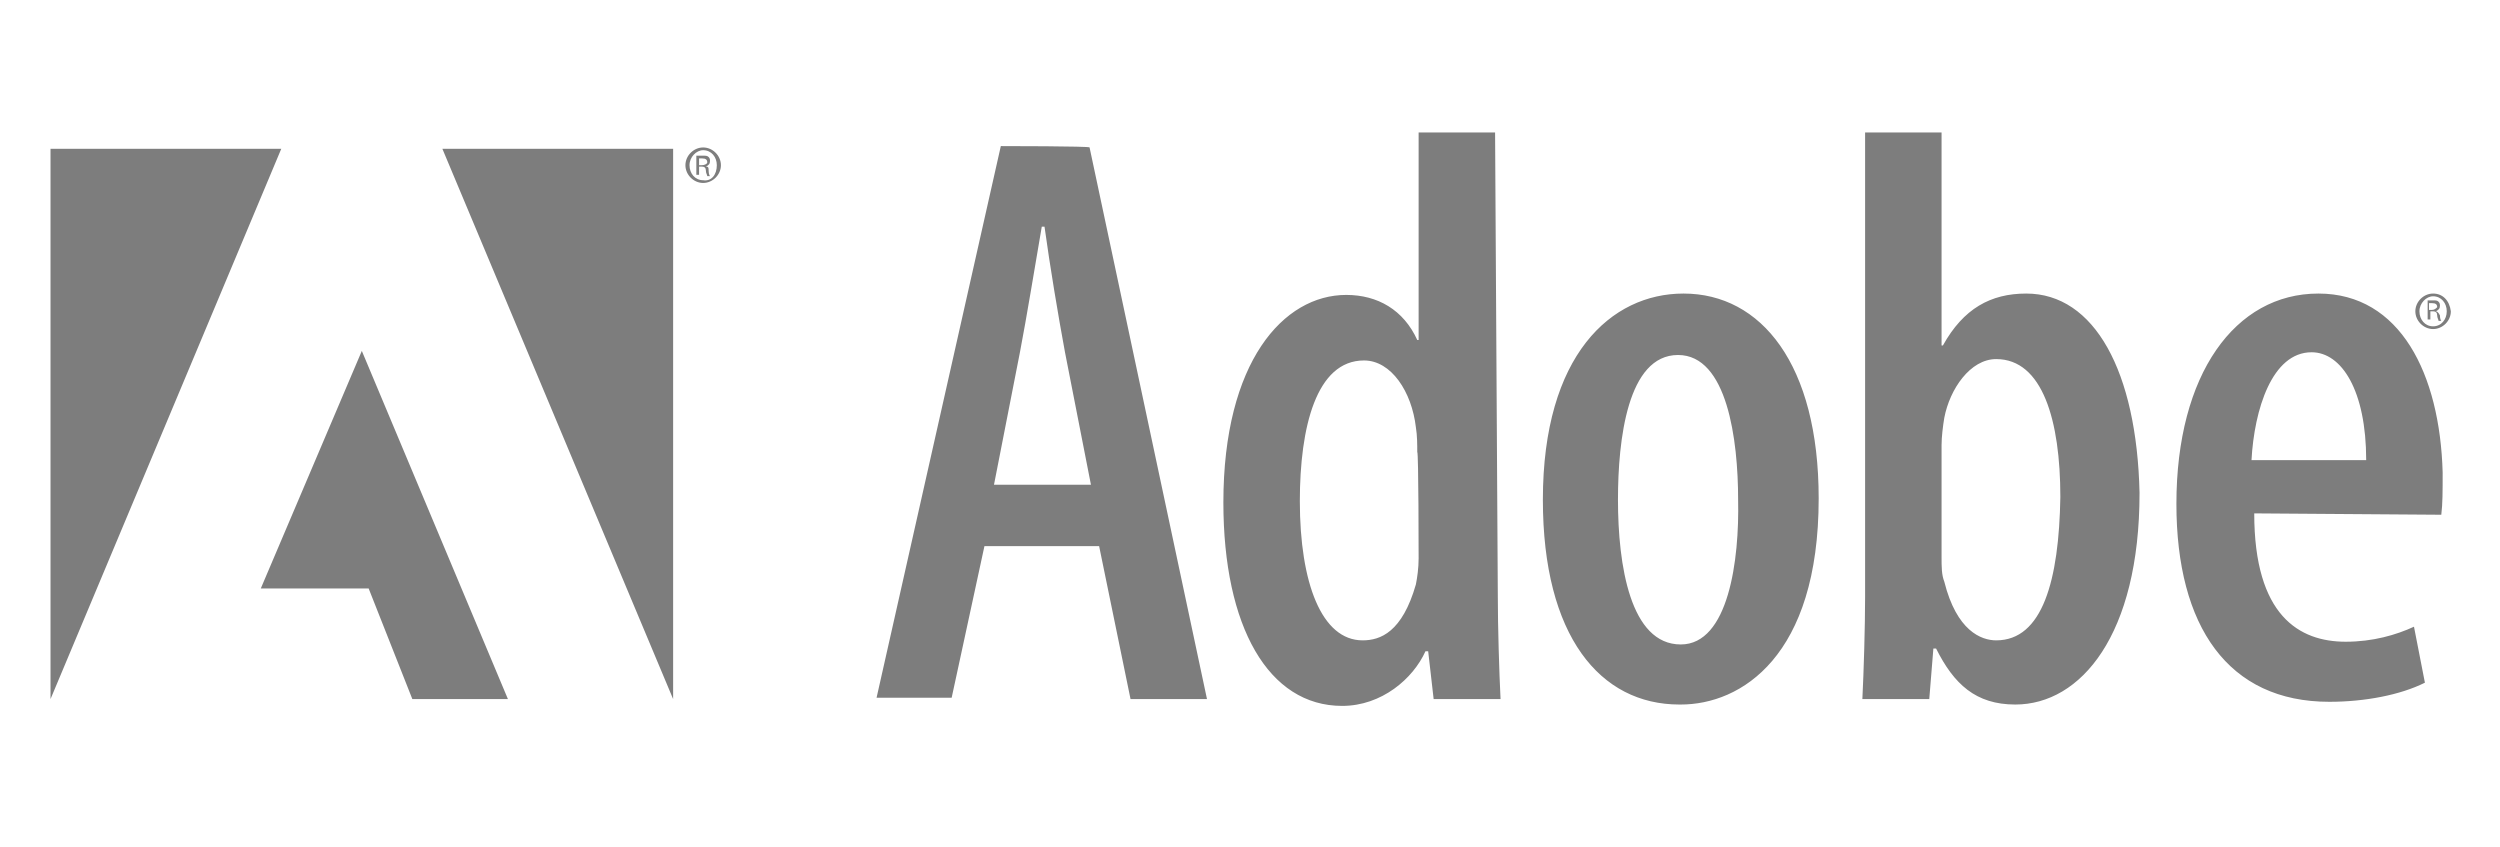
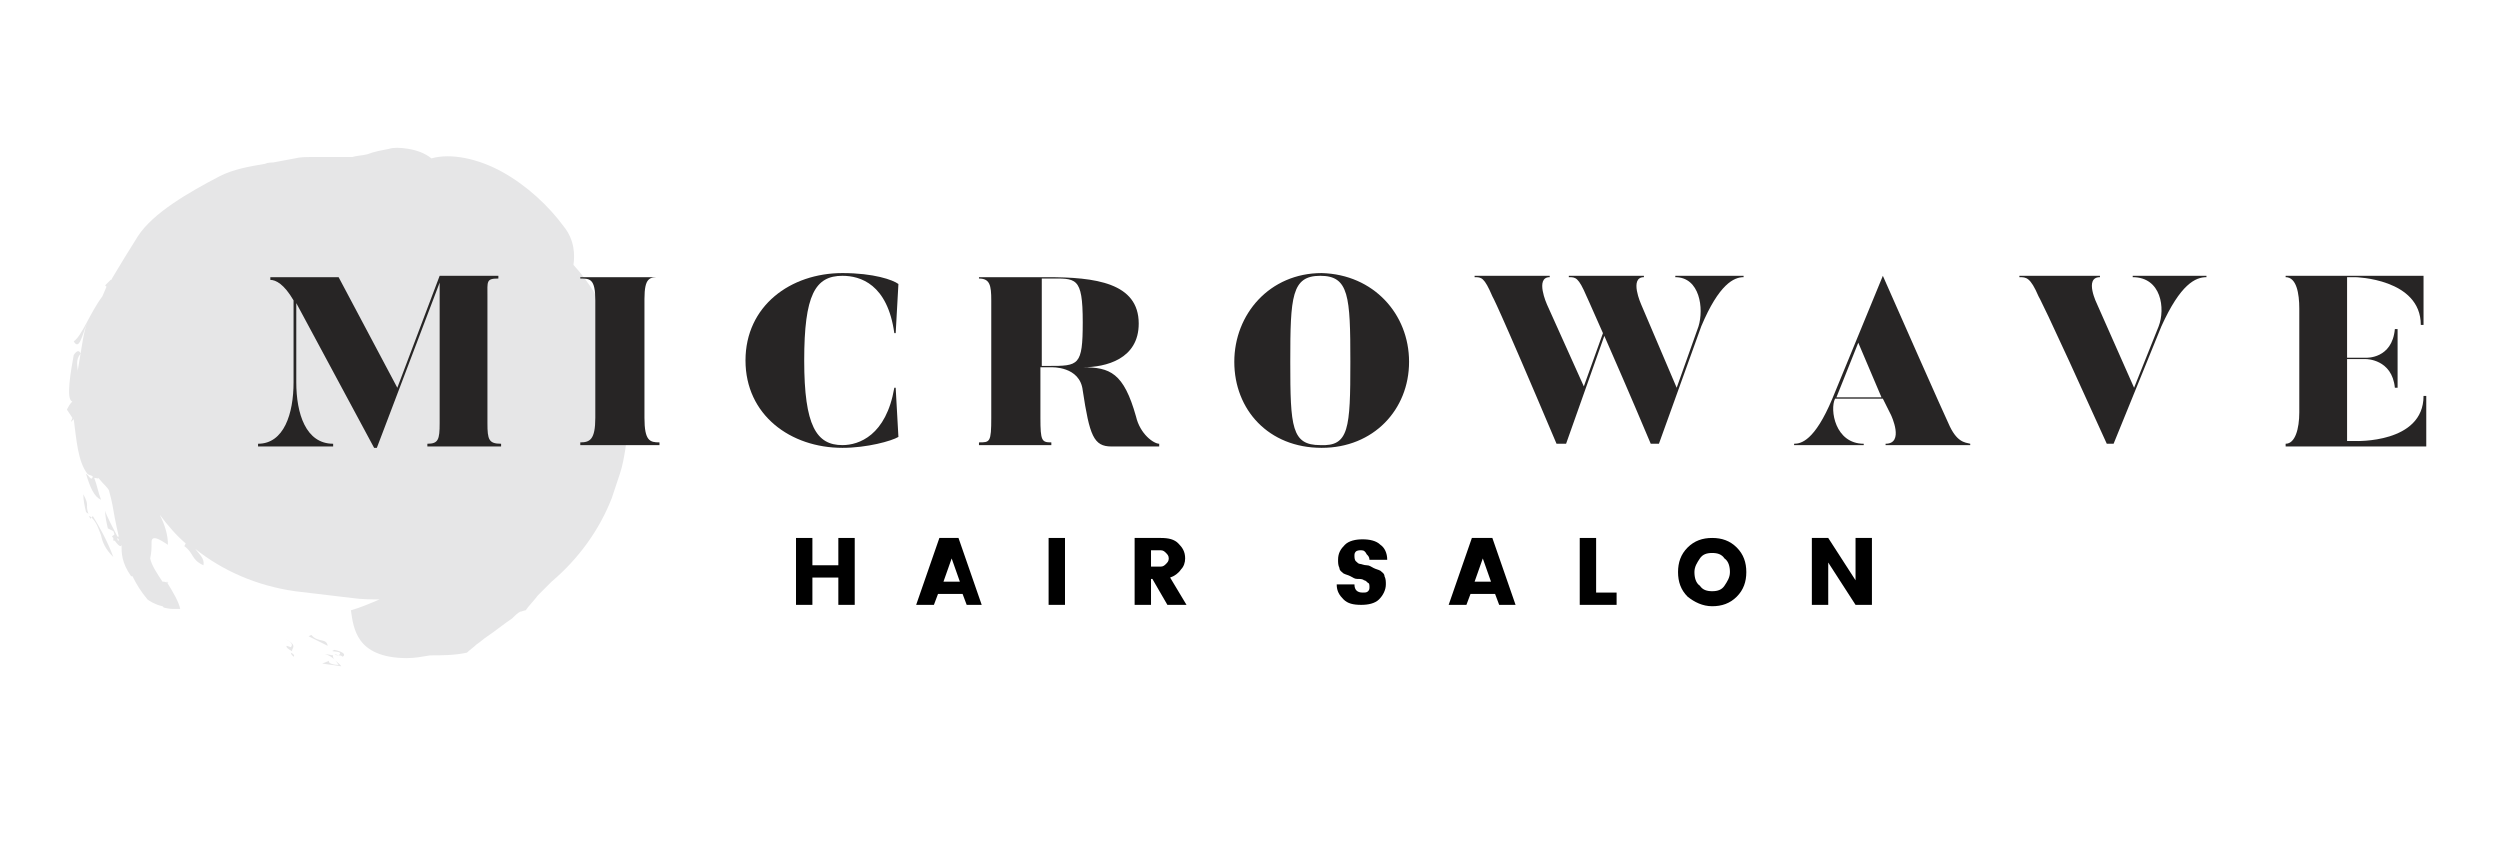
<svg xmlns="http://www.w3.org/2000/svg" version="1.1" id="Ebene_1" x="0px" y="0px" viewBox="0 0 183.1 62" style="enable-background:new 0 0 183.1 62;" xml:space="preserve">
  <style type="text/css">
- 	.st0{fill:#7D7D7D;}
+ 	.st0{fill:#E6E6E7;}
+ 	.st1{fill:#272525;}
</style>
  <g>
-     <polygon class="st0" points="3.7,10.9 3.7,51.2 20.6,10.9  " />
-     <polygon class="st0" points="32.4,10.9 49.3,51.2 49.3,10.9  " />
-     <polygon class="st0" points="19.1,43.1 27,43.1 30.2,51.2 37.2,51.2 26.5,25.7  " />
+     <g id="XMLID_2230_">
+       <g id="XMLID_2249_">
+         <path id="XMLID_2250_" class="st0" d="M45.8,29.4c0-1.9-0.3-3.8-1-5.5c-0.7-1.7-1.7-3.3-2.8-4.5c0.1-0.7,0.1-1.8-0.7-2.8     c-1.1-1.5-2.7-3-4.5-4c-1.8-1-3.8-1.4-5.2-1c-0.5-0.4-1.1-0.6-1.7-0.7c-0.6-0.1-1.1-0.1-1.4,0c-0.5,0.1-1.1,0.2-1.6,0.4     c-0.4,0.1-0.8,0.1-1.1,0.2c-0.1,0-0.1,0-0.2,0c-0.9,0-1.8,0-2.7,0c-0.5,0-0.9,0-1.3,0.1c-0.5,0.1-1.1,0.2-1.6,0.3     c0,0,0.1,0,0.1,0c-0.2,0-0.5,0-0.7,0.1c-1.2,0.2-2.3,0.4-3.3,0.9c-2.3,1.2-4.9,2.7-6,4.4c-0.7,1.1-1.3,2.1-1.9,3.1     c0,0,0,0.1-0.1,0.1c-0.1,0.1-0.3,0.3-0.4,0.4c0,0,0,0,0,0l0,0c-0.1,0.2-0.3,0.4-0.4,0.6c0.1-0.2,0.3-0.4,0.4-0.6L7.8,21     c-0.1,0.2-0.2,0.5-0.3,0.7c-0.9,1.2-1.5,2.9-2.1,3.3c0.4,0.7,0.6-0.4,1-1.4c-0.2,0.5-0.3,1.1-0.4,1.7c-0.1,0.6-0.2,1.2-0.3,1.8     c0,0.1,0,0.1,0,0.2c0-0.5-0.2-0.9,0.2-1.4c-0.1-0.3-0.3-0.2-0.5,0.1c-0.2,1.1-0.6,3.3-0.1,3.4C5.1,29.6,5,29.8,4.9,30l0.4,0.6     c0,0.1-0.1,0.2-0.1,0.3c0.1-0.1,0.1-0.1,0.2-0.2c0.2,1.5,0.3,3.1,1,4c0.1,0.1,0.3,0.1,0.4,0.2c-0.1,0.4-0.3-0.1-0.5-0.2     c0.3,1,0.6,1.7,1.1,1.9c-0.2-0.5-0.3-1.1-0.5-1.6c0.2,0,0.3,0.1,0.3,0c0.4,0.5,0.8,0.8,0.8,1c0.2,0.7,0.3,1.3,0.4,1.9     c0,0,0,0,0,0c0,0,0,0,0,0c0.1,0.5,0.2,1,0.3,1.4c0,0-0.1,0-0.1,0c-0.3-0.6-0.8-1.5-0.9-1.9c0,0.4,0.1,0.9,0.2,1.3l0.4,0.2     c0.1,0.2,0.1,0.3,0,0.3c0,0,0,0,0,0c0,0-0.1,0.1-0.1,0.1c0,0,0,0,0.1,0.1c0,0,0,0.1,0,0.2l0.1,0c0.1,0.1,0.2,0.3,0.4,0.4     c0,0,0.1,0,0.1-0.1c0,0.6,0,1.3,0.7,2.3c0,0,0,0,0.1,0c0.3,0.6,0.6,1.1,1.1,1.7c0.1,0.1,0.6,0.4,1.1,0.5c0,0,0.1,0.1,0.1,0.1     c0.4,0.1,0.6,0.1,0.8,0.1c0.2,0,0.3,0,0.4,0c-0.1-0.5-0.5-1.2-1-2c0.1,0,0.1,0.1,0.2,0.1L12,42.6c0,0-0.1,0-0.1,0     c-0.4-0.6-0.8-1.2-0.9-1.7c0.1-0.5,0.1-0.7,0.1-1.2c0-0.7,1,0.1,1.2,0.2c0-0.7-0.2-1.4-0.6-2.2c0.6,0.8,1.2,1.5,1.9,2.1L13.5,40     c0.7,0.5,0.5,1,1.4,1.4l0,0l0,0c0.1-0.5-0.3-0.8-0.6-1.2c2,1.6,4.5,2.7,7.3,3.1l4.2,0.5c0.7,0.1,1.4,0.1,2,0.1     c-0.7,0.3-1.4,0.6-2.1,0.8c0.1,0.7,0.2,1.5,0.7,2.2c0.5,0.7,1.5,1.3,3.4,1.3c0.6,0,1.1-0.1,1.7-0.2c0.8,0,1.8,0,2.7-0.2     c0.2-0.2,0.5-0.4,0.7-0.6c0.3-0.2,0.5-0.4,0.8-0.6c0.6-0.4,1.2-0.9,1.8-1.3c0.2-0.2,0.4-0.4,0.6-0.5c0.1,0,0.3-0.1,0.4-0.1     c0.2-0.3,0.6-0.7,0.9-1.1c0,0,0,0,0,0c0.4-0.4,0.7-0.7,1-1c2-1.7,3.5-3.8,4.4-6.1c0.2-0.6,0.4-1.2,0.6-1.8     c0.2-0.6,0.3-1.2,0.4-1.8c0.1-0.6,0.1-1.2,0.2-1.8C45.9,30.3,45.8,30,45.8,29.4z M8.6,39.4L8.6,39.4c0.1,0.1,0.1,0.1,0.1,0.2     C8.6,39.6,8.6,39.5,8.6,39.4z" />
+       </g>
+       <g id="XMLID_2247_">
+         <path id="XMLID_540_" class="st0" d="M24.8,48.7c-0.3,0-0.8-0.1-0.7-0.3l-0.5,0.2l1.4,0.2c-0.2-0.3-0.7-0.5-0.6-0.8l-0.6-0.1     C24.4,48.1,24.6,48.4,24.8,48.7z" />
+       </g>
+       <g id="XMLID_2245_">
+         <path id="XMLID_539_" class="st0" d="M25.1,48.1c0.3-0.2-0.1-0.4-0.6-0.5c-0.6,0.2,0.8,0,0.3,0.4C24.9,48,25,48,25.1,48.1z" />
+       </g>
+       <g id="XMLID_2243_">
+         <path id="XMLID_538_" class="st0" d="M24.8,48c-0.1,0-0.2,0-0.3-0.1c0,0,0,0,0,0L24.8,48C24.8,48,24.8,48,24.8,48z" />
+       </g>
+       <g id="XMLID_2241_">
+         <path id="XMLID_537_" class="st0" d="M21.3,47.8c0,0.1,0.1,0.2,0.2,0.3C21.6,48,21.5,47.9,21.3,47.8z" />
+       </g>
+       <g id="XMLID_2239_">
+         <path id="XMLID_536_" class="st0" d="M20.9,46.8c0.4,0.2,0.6,0.4,0.4,0.6L21,47.3c-0.1,0.1,0.2,0.3,0.4,0.4     C21.3,47.5,21.9,47.3,20.9,46.8z" />
+       </g>
+       <g id="XMLID_2237_">
+         <path id="XMLID_535_" class="st0" d="M22.8,46.5l-0.2,0.1l1.4,0.7C23.9,46.7,23.3,47.1,22.8,46.5z" />
+       </g>
+       <g id="XMLID_2235_">
+         <path id="XMLID_534_" class="st0" d="M6.6,38l0.1-0.1c0,0-0.1-0.1-0.2-0.1C6.5,37.8,6.6,37.9,6.6,38z" />
+       </g>
+       <g id="XMLID_2233_">
+         <path id="XMLID_533_" class="st0" d="M6.1,36.2c0,0.4,0.1,0.9,0.2,1.3c0.1,0.1,0.2,0.1,0.2,0.2C6.2,36.9,6.6,37.1,6.1,36.2z" />
+       </g>
+       <g id="XMLID_2231_">
+         <path id="XMLID_532_" class="st0" d="M6.7,37.9c0.4,0.4,0.5,0.8,0.7,1.3c0.1,0.5,0.3,1,0.9,1.6c-0.4-1.1-1-2.2-1.5-3L6.7,37.9z" />
+       </g>
+     </g>
+     <g id="XMLID_2659_">
+       <g id="XMLID_2687_">
+         <path id="XMLID_2688_" class="st1" d="M32.2,20.2h4.3v0.2c-0.9,0-0.8,0.2-0.8,1.3V31c0,1.2,0.1,1.5,1,1.5v0.2h-5.4v-0.2     c0.8,0,0.9-0.3,0.9-1.5V20.7l-4.6,12.1h-0.2l-5.7-10.6V28c0,2.3,0.7,4.5,2.7,4.5v0.2h-5.5v-0.2c1.9,0,2.6-2.2,2.6-4.5v-6     c-0.7-1.2-1.3-1.5-1.7-1.5v-0.2h5l4.3,8.1L32.2,20.2z" />
+       </g>
+       <g id="XMLID_2684_">
+         <path id="XMLID_2685_" class="st1" d="M48.3,20.2v0.1c-0.7,0-1.1,0-1.1,1.6v8.7c0,1.7,0.4,1.8,1.1,1.8v0.2h-5.8v-0.2     c0.7,0,1.1-0.2,1.1-1.8V22c0-1.6-0.4-1.6-1.1-1.6v-0.1H48.3z" />
+       </g>
+       <g id="XMLID_2681_">
+         <path id="XMLID_2682_" class="st1" d="M65.6,28.4l0.2,3.6c-0.5,0.3-2.3,0.8-4.1,0.8c-3.8,0-7.1-2.4-7.1-6.4c0-4,3.3-6.4,7.1-6.4     c2.3,0,3.7,0.5,4.1,0.8l-0.2,3.6h-0.1c-0.5-3.6-2.5-4.2-3.8-4.2c-2,0-2.8,1.4-2.8,6.2c0,4.8,0.9,6.2,2.8,6.2     c1.2,0,3.2-0.7,3.8-4.2H65.6z" />
+       </g>
+       <g id="XMLID_2677_">
+         <path id="XMLID_2678_" class="st1" d="M84.9,32.5v0.2h-3.5c-1.3,0-1.6-0.8-2.1-4.1c-0.2-1.8-2.3-1.7-2.3-1.7h-0.8v3.7     c0,1.7,0.1,1.8,0.8,1.8v0.2h-5.3v-0.2c0.8,0,0.9,0,0.9-1.8V22c0-1.1-0.1-1.6-0.9-1.6v-0.1h5c3.5,0,6.7,0.4,6.7,3.4     c0,2.6-2.4,3.2-4.1,3.2c2,0,3,0.4,3.9,3.6C83.5,31.8,84.5,32.5,84.9,32.5z M79.3,23.6c0-3.4-0.5-3.2-2.5-3.2h-0.5v6.4h0.5     C79,26.8,79.3,26.8,79.3,23.6z" />
+       </g>
+       <g id="XMLID_2673_">
+         <path id="XMLID_2674_" class="st1" d="M103.2,26.5c0,3.5-2.6,6.3-6.4,6.3c-3.9,0-6.4-2.8-6.4-6.3c0-3.5,2.6-6.5,6.4-6.5     C100.6,20.1,103.2,23,103.2,26.5z M98.9,26.5c0-4.8-0.1-6.3-2.2-6.3c-2.1,0-2.2,1.5-2.2,6.3c0,4.8,0.1,6.1,2.2,6.1     C98.8,32.7,98.9,31.4,98.9,26.5z" />
+       </g>
+       <g id="XMLID_2670_">
+         <path id="XMLID_2671_" class="st1" d="M127.7,20.2v0.1c-0.7,0-1.8,0.5-3.1,3.6l-3.1,8.6h-0.6c-1.6-3.8-2.7-6.3-3.4-7.9l-2.8,7.9     H114c-4.4-10.4-4.7-10.8-4.7-10.8c-0.6-1.4-0.8-1.4-1.3-1.4v-0.1h5.5v0.1c-1.1,0-0.2,2-0.2,2l2.7,6l1.4-3.9     c-1.1-2.5-1.2-2.7-1.2-2.7c-0.6-1.4-0.8-1.4-1.3-1.4v-0.1h5.5v0.1c-1.1,0-0.2,2-0.2,2l2.6,6.1l1.6-4.5c0.4-1.3,0.1-3.6-1.7-3.6     v-0.1H127.7z" />
+       </g>
+       <g id="XMLID_2666_">
+         <path id="XMLID_2667_" class="st1" d="M137.9,20.2L137.9,20.2c4.5,10.2,4.8,10.8,4.8,10.8c0.6,1.4,1.2,1.4,1.6,1.5v0.1h-6.2v-0.1     c1.4,0,0.4-2.1,0.4-2.1l-0.6-1.2h-3.5c-0.4,0.8,0,3.3,2.1,3.3v0.1h-5.1v-0.1c0.5,0,1.5-0.2,2.8-3.3L137.9,20.2z M136.1,25.1     l-1.6,4h3.3L136.1,25.1z" />
+       </g>
+       <g id="XMLID_2663_">
+         <path id="XMLID_2664_" class="st1" d="M161.6,20.2v0.1c-0.8,0-1.9,0.5-3.3,3.6l-3.5,8.6h-0.5c-4.7-10.4-5-10.8-5-10.8     c-0.6-1.4-0.9-1.4-1.4-1.4v-0.1h5.9v0.1c-1.2,0-0.2,2-0.2,2l2.7,6.1l1.8-4.5c0.5-1.3,0.2-3.6-1.9-3.6v-0.1H161.6z" />
+       </g>
+       <g id="XMLID_2660_">
+         <path id="XMLID_2661_" class="st1" d="M177.7,29.2v3.5h-10.3v-0.2c0.7,0,1-1.1,1-2.3v-7.6c0-1.1-0.2-2.3-1-2.3v-0.1h10.1v3.6     h-0.2c0-3.4-4.8-3.5-4.8-3.5h-0.6v5.9h1.4c0,0,1.9,0.1,2.1-2.1h0.2v4.3h-0.2c-0.2-2.1-2.1-2.1-2.1-2.1h-1.4v6h0.6     c0,0,5,0.2,5-3.3H177.7z" />
+       </g>
+     </g>
+     <g id="XMLID_2627_">
+       <g id="XMLID_2656_">
+         <path id="XMLID_2657_" d="M61.4,39.4h1.2v4.9h-1.2v-2h-1.9v2h-1.2v-4.9h1.2v2h1.9V39.4z" />
+       </g>
+       <g id="XMLID_2652_">
+         <path id="XMLID_2653_" d="M70.8,44.3l-0.3-0.8h-1.8l-0.3,0.8h-1.3l1.7-4.9h1.4l1.7,4.9H70.8z M69.1,42.6h1.2l-0.6-1.7L69.1,42.6z     " />
+       </g>
+       <g id="XMLID_2649_">
+         <path id="XMLID_2650_" d="M76.8,44.3v-4.9H78v4.9H76.8z" />
+       </g>
+       <g id="XMLID_2645_">
+         <path id="XMLID_2646_" d="M84.3,42.4v1.9h-1.2v-4.9H85c0.6,0,1,0.1,1.3,0.4c0.3,0.3,0.5,0.6,0.5,1.1c0,0.3-0.1,0.6-0.3,0.8     c-0.2,0.3-0.5,0.5-0.8,0.6l1.2,2h-1.4l-1.1-1.9H84.3z M84.3,40.3v1.2H85c0.2,0,0.3-0.1,0.4-0.2c0.1-0.1,0.2-0.2,0.2-0.4     c0-0.2-0.1-0.3-0.2-0.4c-0.1-0.1-0.2-0.2-0.4-0.2H84.3z" />
+       </g>
+       <g id="XMLID_2642_">
+         <path id="XMLID_2643_" d="M99.7,40.3c-0.1,0-0.3,0-0.4,0.1c-0.1,0.1-0.1,0.2-0.1,0.3c0,0.1,0,0.3,0.1,0.4     c0.1,0.1,0.2,0.2,0.3,0.2c0.1,0,0.3,0.1,0.5,0.1c0.2,0,0.3,0.1,0.5,0.2c0.2,0.1,0.3,0.1,0.5,0.2c0.1,0.1,0.3,0.2,0.3,0.4     c0.1,0.2,0.1,0.4,0.1,0.6c0,0.4-0.2,0.8-0.5,1.1c-0.3,0.3-0.8,0.4-1.3,0.4c-0.6,0-1-0.1-1.3-0.4c-0.3-0.3-0.5-0.6-0.5-1.1h1.3     c0,0.4,0.2,0.6,0.6,0.6c0.2,0,0.3,0,0.4-0.1c0.1-0.1,0.1-0.2,0.1-0.3c0-0.1,0-0.3-0.1-0.3c-0.1-0.1-0.2-0.2-0.3-0.2     c-0.1-0.1-0.3-0.1-0.5-0.1c-0.2,0-0.3-0.1-0.5-0.2c-0.2-0.1-0.3-0.1-0.5-0.2c-0.1-0.1-0.3-0.2-0.3-0.4c-0.1-0.2-0.1-0.4-0.1-0.6     c0-0.5,0.2-0.8,0.5-1.1c0.3-0.3,0.8-0.4,1.3-0.4c0.5,0,1,0.1,1.3,0.4c0.3,0.2,0.5,0.6,0.5,1.1h-1.3c0-0.2-0.1-0.3-0.2-0.4     C100,40.4,99.9,40.3,99.7,40.3z" />
+       </g>
+       <g id="XMLID_2638_">
+         <path id="XMLID_2639_" d="M109.8,44.3l-0.3-0.8h-1.8l-0.3,0.8h-1.3l1.7-4.9h1.5l1.7,4.9H109.8z M108,42.6h1.2l-0.6-1.7L108,42.6z     " />
+       </g>
+       <g id="XMLID_2635_">
+         <path id="XMLID_2636_" d="M115.7,39.4h1.2v4h1.5v0.9h-2.7V39.4z" />
+       </g>
+       <g id="XMLID_2631_">
+         <path id="XMLID_2632_" d="M123.6,43.7c-0.5-0.5-0.7-1.1-0.7-1.8c0-0.7,0.2-1.3,0.7-1.8c0.5-0.5,1.1-0.7,1.8-0.7     c0.7,0,1.3,0.2,1.8,0.7c0.5,0.5,0.7,1.1,0.7,1.8c0,0.7-0.2,1.3-0.7,1.8c-0.5,0.5-1.1,0.7-1.8,0.7     C124.7,44.4,124.1,44.1,123.6,43.7z M126.3,42.9c0.2-0.3,0.4-0.6,0.4-1c0-0.4-0.1-0.8-0.4-1c-0.2-0.3-0.5-0.4-0.9-0.4     c-0.4,0-0.7,0.1-0.9,0.4c-0.2,0.3-0.4,0.6-0.4,1c0,0.4,0.1,0.8,0.4,1c0.2,0.3,0.5,0.4,0.9,0.4C125.8,43.3,126.1,43.2,126.3,42.9z     " />
+       </g>
+       <g id="XMLID_2628_">
+         <path id="XMLID_2629_" d="M135.9,39.4h1.2v4.9h-1.2l-2-3.1v3.1h-1.2v-4.9h1.2l2,3.1V39.4z" />
+       </g>
+     </g>
  </g>
-   <path class="st0" d="M73.3,10.7l-9.1,40.4h5.5L72.1,40h8.4l2.3,11.2h5.6l-8.6-40.4C79.9,10.7,73.3,10.7,73.3,10.7z M72.8,35.5  l1.9-9.7c0.5-2.6,1.1-6.3,1.6-9.2h0.2c0.4,2.9,1,6.5,1.5,9.2l1.9,9.7H72.8z M109.5,9.7h-5.6v15.2h-0.1c-1-2.2-2.9-3.3-5.2-3.3  c-4.6,0-9,4.9-9,15.2c0,9.1,3.3,14.9,8.7,14.9c2.9,0,5.2-2,6.1-4h0.2l0.4,3.5h4.9c-0.1-2-0.2-5.3-0.2-7.5L109.5,9.7L109.5,9.7z   M103.9,40.9c0,0.7-0.1,1.4-0.2,1.9c-1,3.5-2.6,4.1-3.9,4.1c-3,0-4.6-4.2-4.6-10.2c0-5.4,1.2-10.3,4.7-10.3c2,0,3.5,2.3,3.8,4.9  c0.1,0.6,0.1,1.3,0.1,1.8C103.9,33.1,103.9,40.9,103.9,40.9z M123.3,21.5c-5.3,0-10.3,4.5-10.3,15.1c0,10,4.2,15,10,15h0.1  c4.4,0,10.1-3.5,10.1-15.1C133.2,26.7,129,21.5,123.3,21.5z M123.1,47.2L123.1,47.2c-3.7,0-4.6-5.8-4.6-10.6  c0-4.4,0.7-10.6,4.4-10.6c3.6,0,4.4,6.2,4.4,10.6C127.4,41,126.6,47.2,123.1,47.2z M148.4,21.5c-2.6,0-4.6,1.1-6.1,3.8h-0.1V9.7  h-5.6v34c0,2.2-0.1,5.5-0.2,7.5h4.9l0.3-3.7h0.2c1.3,2.6,2.9,4.1,5.8,4.1c4.8,0,9.1-5.1,9.1-15.5C156.5,27.2,153.4,21.5,148.4,21.5z   M146.2,46.9c-1.1,0-2.9-0.7-3.8-4.3c-0.2-0.5-0.2-1.1-0.2-1.8v-8.2c0-0.6,0.1-1.4,0.2-2c0.4-2.1,1.9-4.3,3.8-4.3  c3.4,0,4.7,4.5,4.7,10.1C150.8,42.5,149.6,46.9,146.2,46.9z M169.8,21.5c-6.1,0-10.4,5.9-10.4,15.4c0,9,3.8,14.5,11.2,14.5  c2.6,0,5.2-0.5,7-1.4l-0.8-4.1c-1.3,0.6-3,1.1-5,1.1c-3.4,0-6.7-1.9-6.7-9.4l13.7,0.1c0.1-0.8,0.1-1.7,0.1-3.1  C178.7,27.4,175.8,21.5,169.8,21.5z M164.9,33.7c0.2-3.7,1.5-7.9,4.4-7.9c2.2,0,4,2.8,4,7.9H164.9z M178.4,22.8L178.4,22.8  c0.2-0.1,0.3-0.2,0.3-0.4c0-0.1,0-0.2-0.1-0.3c-0.1-0.1-0.2-0.1-0.4-0.1c-0.2,0-0.3,0-0.4,0v1.4h0.2v-0.6h0.2c0.2,0,0.3,0.1,0.3,0.3  c0,0.2,0.1,0.3,0.1,0.4h0.2c0,0-0.1-0.1-0.1-0.4C178.6,22.9,178.5,22.8,178.4,22.8z M178.1,22.7h-0.2v-0.5c0,0,0.1,0,0.2,0  c0.3,0,0.4,0.1,0.4,0.3C178.4,22.6,178.3,22.7,178.1,22.7z M178.2,21.5L178.2,21.5c-0.7,0-1.3,0.6-1.3,1.3c0,0.7,0.6,1.3,1.3,1.3  c0.7,0,1.3-0.6,1.3-1.3C179.4,22,178.9,21.5,178.2,21.5z M178.2,23.9c-0.6,0-1-0.5-1-1.1c0-0.6,0.5-1.1,1-1.1h0c0.6,0,1,0.5,1,1.1  C179.2,23.4,178.8,23.9,178.2,23.9z M51.5,10.8L51.5,10.8c-0.7,0-1.3,0.6-1.3,1.3c0,0.7,0.6,1.3,1.3,1.3c0.7,0,1.3-0.6,1.3-1.3  C52.8,11.4,52.2,10.8,51.5,10.8z M51.5,13.2c-0.6,0-1-0.5-1-1.1c0-0.6,0.5-1.1,1-1.1h0c0.6,0,1,0.5,1,1.1  C52.5,12.8,52.1,13.3,51.5,13.2z M51.7,12.2L51.7,12.2c0.2-0.1,0.3-0.2,0.3-0.4c0-0.1,0-0.2-0.1-0.3c-0.1-0.1-0.2-0.1-0.5-0.1  c-0.2,0-0.3,0-0.4,0v1.4h0.2v-0.6h0.2c0.2,0,0.3,0.1,0.3,0.3c0,0.2,0.1,0.3,0.1,0.4h0.2c0,0-0.1-0.1-0.1-0.4  C51.9,12.3,51.9,12.2,51.7,12.2z M51.4,12.1h-0.2v-0.5c0,0,0.1,0,0.2,0c0.3,0,0.4,0.1,0.4,0.3C51.8,12,51.6,12.1,51.4,12.1z" />
</svg>
